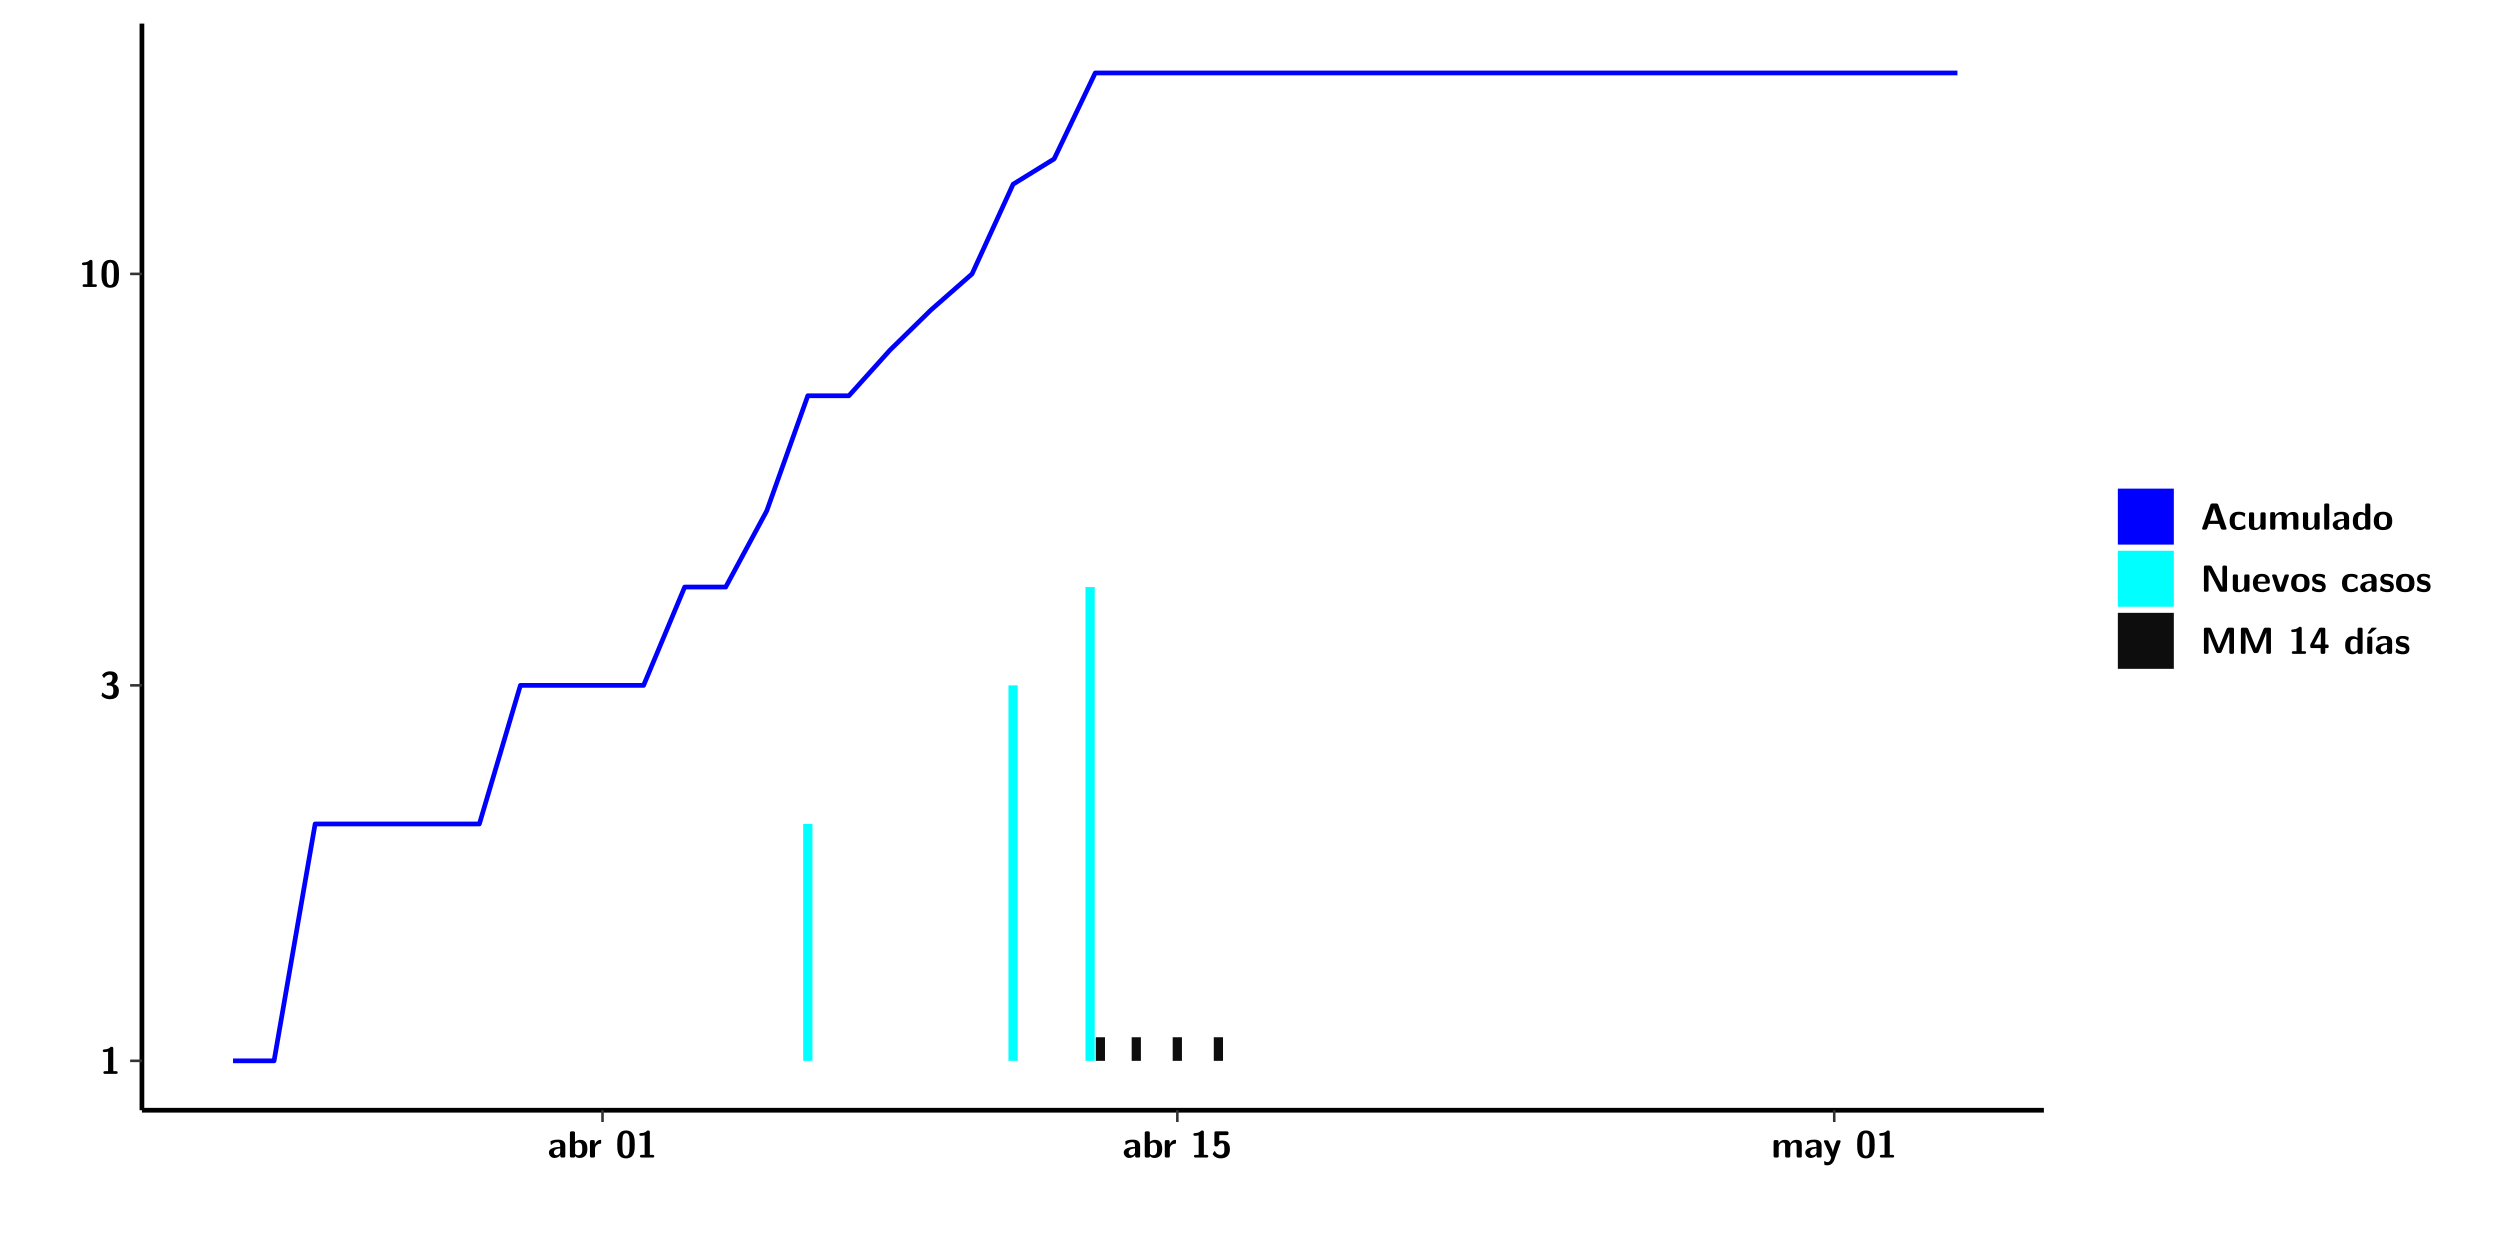
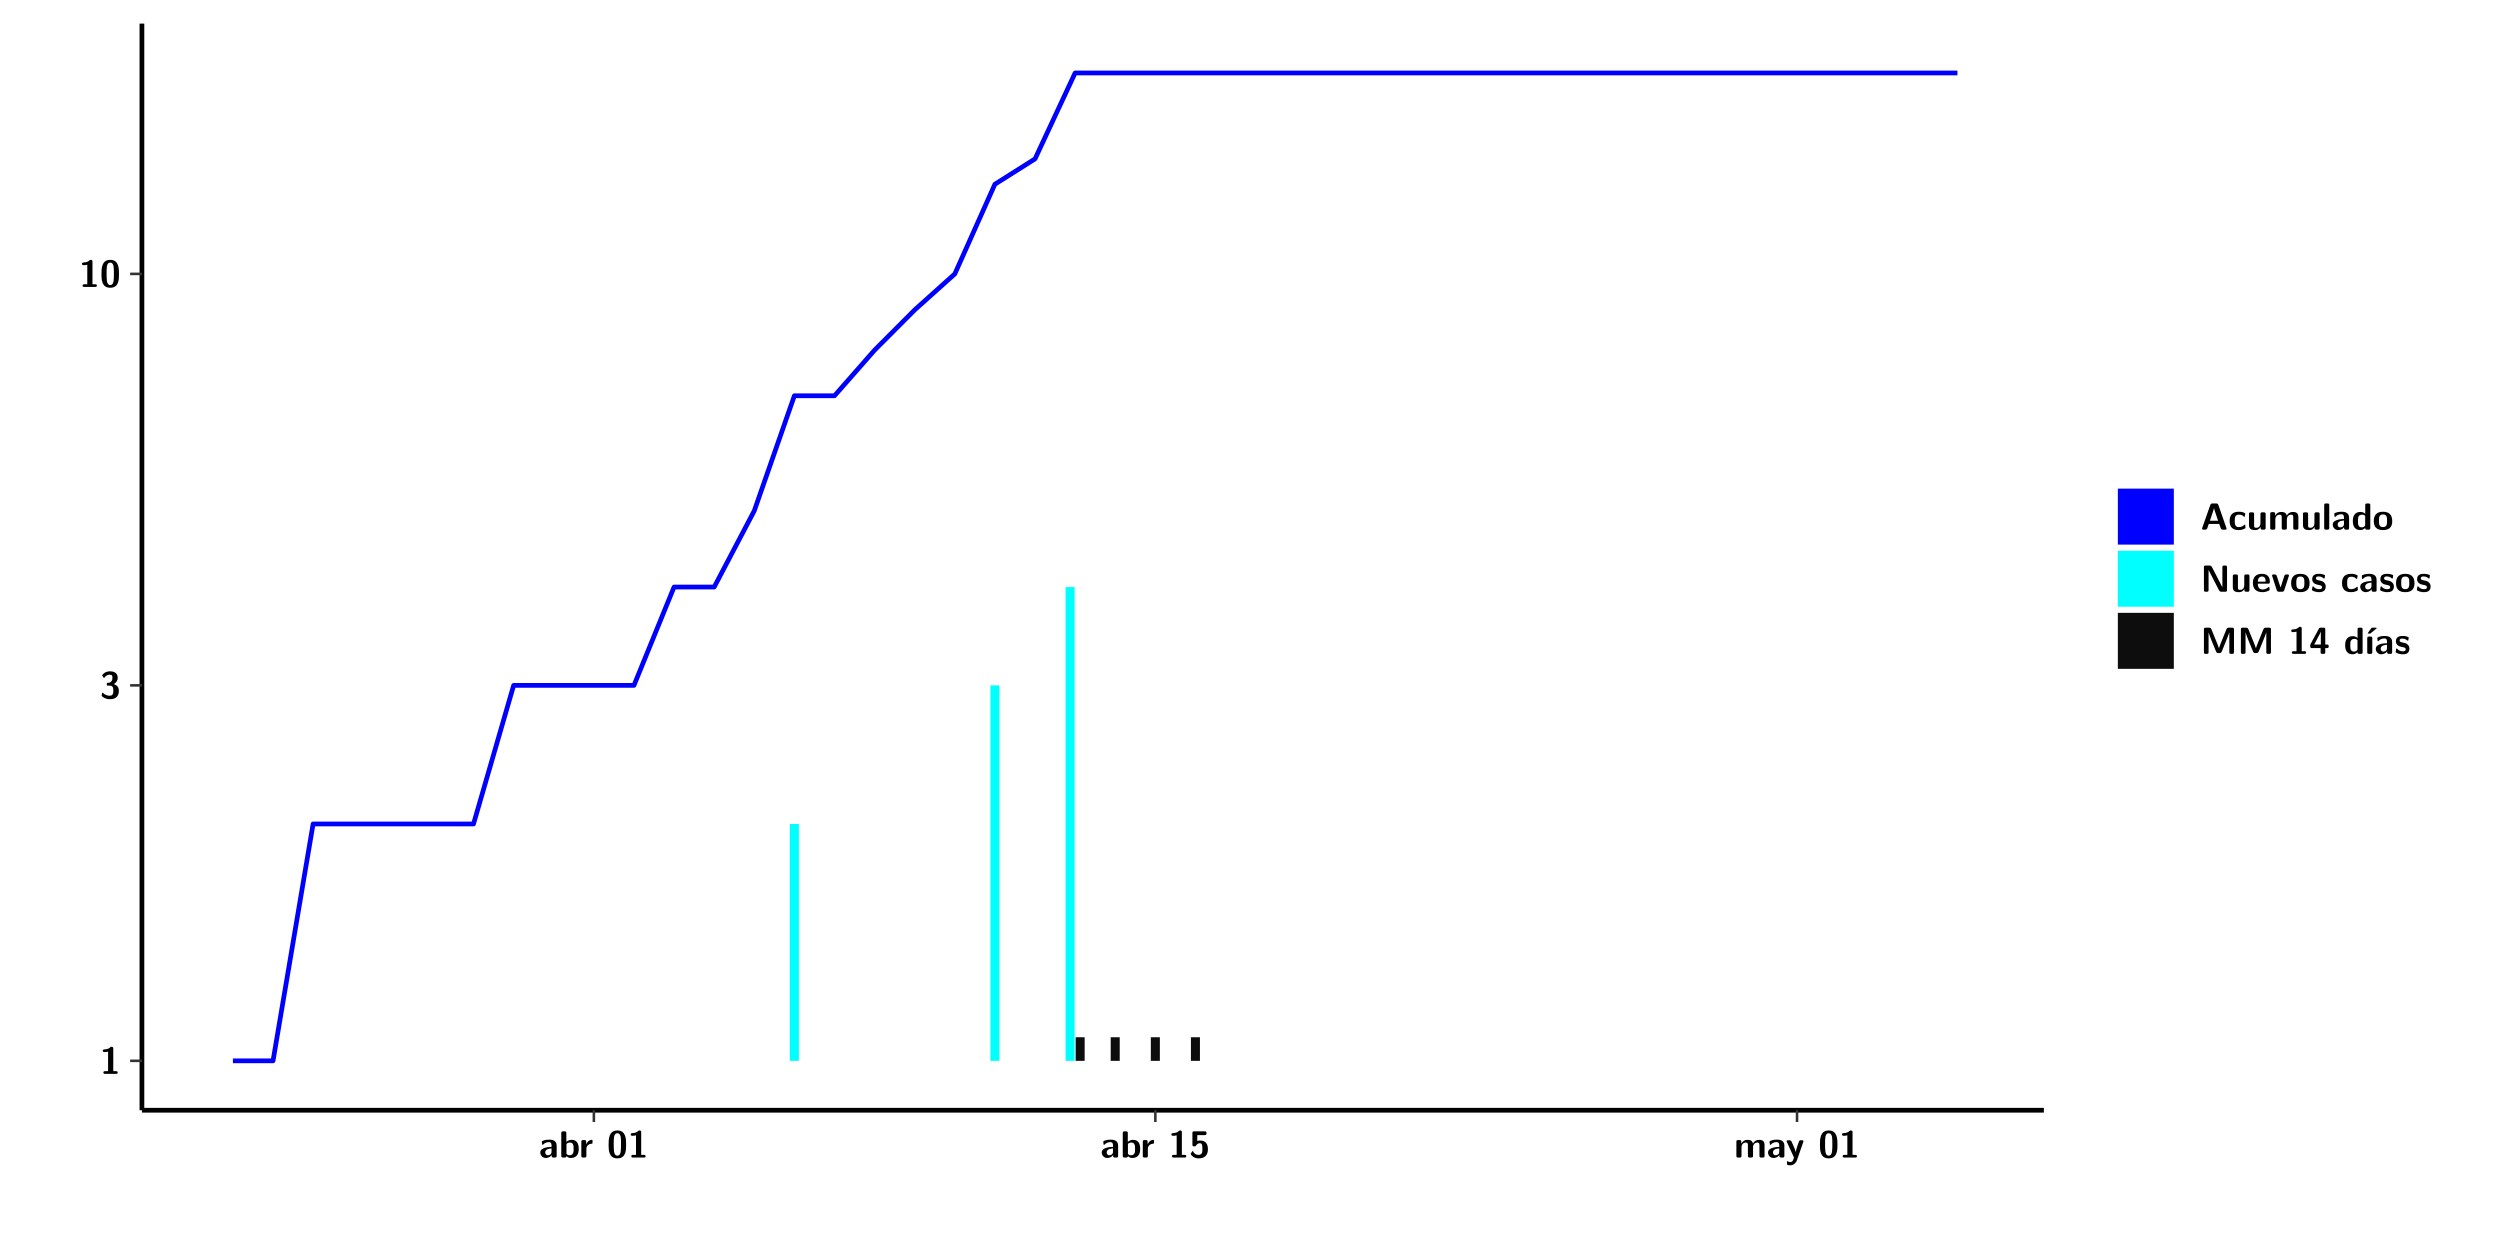
<svg xmlns="http://www.w3.org/2000/svg" xmlns:xlink="http://www.w3.org/1999/xlink" width="579.653pt" height="288pt" viewBox="0 0 579.653 288" version="1.1">
  <defs>
    <g>
      <symbol overflow="visible" id="glyph0-0">
        <path style="stroke:none;" d="" />
      </symbol>
      <symbol overflow="visible" id="glyph0-1">
        <path style="stroke:none;" d="M 3.109 -5.859 C 3.109 -6.016 3.109 -6.281 2.719 -6.281 C 2.547 -6.281 2.516 -6.266 2.406 -6.156 C 2.25 -6.016 1.922 -5.688 1.047 -5.672 C 0.891 -5.672 0.672 -5.609 0.672 -5.359 C 0.672 -5.047 0.969 -5.047 1.094 -5.047 C 1.344 -5.047 1.656 -5.078 1.906 -5.156 L 1.906 -0.625 L 1.234 -0.625 C 1.109 -0.625 0.812 -0.625 0.812 -0.312 C 0.812 0 1.109 0 1.234 0 L 3.719 0 C 3.828 0 4.141 0 4.141 -0.312 C 4.141 -0.625 3.828 -0.625 3.719 -0.625 L 3.109 -0.625 Z M 3.109 -5.859 " />
      </symbol>
      <symbol overflow="visible" id="glyph0-2">
        <path style="stroke:none;" d="M 0.844 -4.859 C 0.906 -4.766 0.953 -4.766 0.969 -4.766 C 1.031 -4.766 1.047 -4.797 1.094 -4.859 C 1.547 -5.5 2.172 -5.5 2.281 -5.5 C 2.844 -5.5 2.922 -5.203 2.922 -4.781 C 2.922 -4.656 2.922 -4.234 2.641 -3.906 C 2.438 -3.656 2.219 -3.641 1.953 -3.625 C 1.859 -3.609 1.688 -3.609 1.672 -3.578 C 1.609 -3.562 1.609 -3.5 1.609 -3.359 L 1.609 -3.203 C 1.609 -2.984 1.609 -2.969 1.844 -2.969 L 2.219 -2.969 C 3.031 -2.969 3.125 -2.469 3.125 -1.797 C 3.125 -1.203 3.062 -0.625 2.266 -0.625 C 1.984 -0.625 1.328 -0.688 0.75 -1.25 C 0.672 -1.328 0.656 -1.328 0.625 -1.328 C 0.531 -1.328 0.516 -1.25 0.516 -1.234 C 0.516 -1.234 0.406 -0.672 0.406 -0.625 C 0.406 -0.516 1.156 0.188 2.312 0.188 C 3.812 0.188 4.406 -0.609 4.406 -1.781 C 4.406 -2.562 3.984 -3.109 3.203 -3.297 C 3.906 -3.688 4.141 -4.266 4.141 -4.766 C 4.141 -6.156 2.891 -6.281 2.328 -6.281 C 1.125 -6.281 0.531 -5.422 0.531 -5.344 C 0.531 -5.297 0.594 -5.219 0.594 -5.219 Z M 0.844 -4.859 " />
      </symbol>
      <symbol overflow="visible" id="glyph0-3">
        <path style="stroke:none;" d="M 4.438 -3 C 4.438 -4.203 4.438 -6.281 2.406 -6.281 C 0.375 -6.281 0.375 -4.219 0.375 -3 C 0.375 -1.812 0.375 0.188 2.406 0.188 C 4.438 0.188 4.438 -1.781 4.438 -3 Z M 2.406 -0.438 C 1.75 -0.438 1.656 -1.25 1.625 -1.484 C 1.562 -1.953 1.562 -2.766 1.562 -3.125 C 1.562 -3.641 1.562 -4.203 1.625 -4.641 C 1.641 -4.875 1.734 -5.641 2.406 -5.641 C 3.047 -5.641 3.156 -4.906 3.188 -4.734 C 3.25 -4.281 3.25 -3.594 3.25 -3.125 C 3.25 -2.625 3.25 -1.953 3.188 -1.469 C 3.156 -1.234 3.062 -0.438 2.406 -0.438 Z M 2.406 -0.438 " />
      </symbol>
      <symbol overflow="visible" id="glyph0-4">
        <path style="stroke:none;" d="M 4.062 -2.766 C 4.062 -4.156 2.734 -4.156 2.297 -4.156 C 1.891 -4.156 1.453 -4.125 0.859 -3.891 C 0.672 -3.797 0.625 -3.781 0.625 -3.688 C 0.625 -3.625 0.688 -3.109 0.688 -3.047 C 0.703 -2.984 0.75 -2.938 0.812 -2.938 C 0.844 -2.938 0.875 -2.969 0.906 -3 C 1.281 -3.391 1.719 -3.578 2.266 -3.578 C 2.734 -3.578 2.875 -3.297 2.875 -2.781 L 2.875 -2.469 C 2.562 -2.469 0.266 -2.453 0.266 -1.172 C 0.266 -0.547 0.766 0.094 1.531 0.094 C 1.828 0.094 2.484 0.016 2.906 -0.594 L 2.906 -0.422 C 2.906 -0.141 2.969 0 3.328 0 L 3.641 0 C 3.984 0 4.062 -0.109 4.062 -0.422 Z M 2.875 -1.344 C 2.875 -0.531 2.047 -0.531 2.016 -0.531 C 1.641 -0.531 1.406 -0.844 1.406 -1.188 C 1.406 -2.047 2.625 -2.109 2.875 -2.109 Z M 2.875 -1.344 " />
      </symbol>
      <symbol overflow="visible" id="glyph0-5">
        <path style="stroke:none;" d="M 1.703 -5.656 C 1.703 -5.938 1.641 -6.078 1.281 -6.078 L 0.953 -6.078 C 0.641 -6.078 0.531 -5.984 0.531 -5.656 L 0.531 -0.422 C 0.531 -0.109 0.625 0 0.953 0 L 1.312 0 C 1.453 0 1.719 0 1.734 -0.344 C 2.125 0.094 2.578 0.094 2.719 0.094 C 4.578 0.094 4.578 -1.594 4.578 -2.031 C 4.578 -2.453 4.578 -4.109 2.938 -4.109 C 2.219 -4.109 1.781 -3.703 1.703 -3.625 Z M 1.734 -3.172 C 1.844 -3.281 2.109 -3.484 2.5 -3.484 C 3.391 -3.484 3.391 -2.672 3.391 -2.016 C 3.391 -1.375 3.391 -0.531 2.406 -0.531 C 2.047 -0.531 1.828 -0.75 1.734 -0.875 Z M 1.734 -3.172 " />
      </symbol>
      <symbol overflow="visible" id="glyph0-6">
        <path style="stroke:none;" d="M 1.703 -2.016 C 1.703 -2.844 2.391 -3.188 2.938 -3.219 C 3.109 -3.234 3.125 -3.234 3.125 -3.469 L 3.125 -3.875 C 3.125 -4.047 3.125 -4.109 2.969 -4.109 C 2.719 -4.109 2.078 -4.031 1.672 -3.078 L 1.656 -3.078 L 1.656 -3.641 C 1.656 -3.922 1.594 -4.062 1.234 -4.062 L 0.953 -4.062 C 0.641 -4.062 0.531 -3.969 0.531 -3.641 L 0.531 -0.422 C 0.531 -0.109 0.625 0 0.953 0 L 1.281 0 C 1.609 0 1.703 -0.109 1.703 -0.422 Z M 1.703 -2.016 " />
      </symbol>
      <symbol overflow="visible" id="glyph0-7">
        <path style="stroke:none;" d="M 1.859 -5.203 L 3.578 -5.203 C 4 -5.203 4 -5.406 4 -5.641 C 4 -5.875 4 -6.078 3.578 -6.078 L 1.141 -6.078 C 0.875 -6.078 0.734 -6.031 0.734 -5.688 L 0.734 -3 C 0.734 -2.609 0.922 -2.594 1.172 -2.594 C 1.391 -2.594 1.469 -2.594 1.594 -2.812 C 1.812 -3.141 2.109 -3.328 2.469 -3.328 C 3.047 -3.328 3.047 -2.656 3.047 -1.969 C 3.047 -1.297 3.047 -0.625 2.125 -0.625 C 1.844 -0.625 1.25 -0.703 0.906 -1.406 C 0.875 -1.453 0.844 -1.5 0.781 -1.5 C 0.719 -1.5 0.703 -1.469 0.656 -1.391 C 0.531 -1.188 0.328 -0.891 0.328 -0.828 C 0.328 -0.75 0.891 0.188 2.141 0.188 C 3.562 0.188 4.328 -0.516 4.328 -1.938 C 4.328 -3.094 3.844 -3.953 2.5 -3.953 C 2.281 -3.953 2.078 -3.922 1.859 -3.844 Z M 1.859 -5.203 " />
      </symbol>
      <symbol overflow="visible" id="glyph0-8">
        <path style="stroke:none;" d="M 7.062 -2.844 C 7.062 -3.75 6.672 -4.109 5.781 -4.109 C 5.156 -4.109 4.688 -3.828 4.359 -3.25 C 4.219 -4.078 3.484 -4.109 3.109 -4.109 C 2.938 -4.109 2.578 -4.109 2.188 -3.828 C 1.906 -3.625 1.734 -3.344 1.672 -3.203 L 1.672 -3.641 C 1.672 -3.922 1.609 -4.062 1.25 -4.062 L 0.953 -4.062 C 0.625 -4.062 0.531 -3.969 0.531 -3.641 L 0.531 -0.422 C 0.531 -0.109 0.625 0 0.953 0 L 1.297 0 C 1.625 0 1.719 -0.109 1.719 -0.422 L 1.719 -2.359 C 1.719 -3.141 2.25 -3.484 2.688 -3.484 C 3.109 -3.484 3.203 -3.297 3.203 -2.828 L 3.203 -0.422 C 3.203 -0.109 3.297 0 3.625 0 L 3.969 0 C 4.297 0 4.391 -0.109 4.391 -0.422 L 4.391 -2.359 C 4.391 -3.141 4.922 -3.484 5.359 -3.484 C 5.781 -3.484 5.875 -3.297 5.875 -2.828 L 5.875 -0.422 C 5.875 -0.109 5.969 0 6.297 0 L 6.641 0 C 6.984 0 7.062 -0.109 7.062 -0.422 Z M 7.062 -2.844 " />
      </symbol>
      <symbol overflow="visible" id="glyph0-9">
        <path style="stroke:none;" d="M 4.109 -3.609 C 4.141 -3.719 4.141 -3.734 4.141 -3.781 C 4.141 -4.016 3.906 -4.016 3.797 -4.016 L 3.609 -4.016 C 3.469 -4.016 3.266 -4.016 3.141 -3.812 C 3.109 -3.766 2.406 -1.828 2.359 -1.25 L 2.344 -1.25 C 2.312 -1.672 1.953 -2.484 1.562 -3.328 C 1.328 -3.891 1.266 -4.016 0.828 -4.016 L 0.594 -4.016 C 0.469 -4.016 0.25 -4.016 0.25 -3.781 C 0.25 -3.75 0.281 -3.688 0.297 -3.641 L 1.953 0 C 1.891 0.188 1.859 0.281 1.828 0.375 C 1.734 0.656 1.578 1.047 1.109 1.047 C 0.812 1.047 0.609 0.922 0.516 0.875 C 0.469 0.844 0.453 0.828 0.422 0.828 C 0.391 0.828 0.312 0.859 0.312 0.969 C 0.312 1.031 0.375 1.641 0.391 1.672 C 0.469 1.781 0.953 1.797 1.094 1.797 C 2.172 1.797 2.609 0.766 2.672 0.547 Z M 4.109 -3.609 " />
      </symbol>
      <symbol overflow="visible" id="glyph0-10">
        <path style="stroke:none;" d="M 4.156 -5.703 C 4.031 -6.078 3.766 -6.078 3.594 -6.078 L 2.828 -6.078 C 2.641 -6.078 2.391 -6.078 2.266 -5.703 L 0.406 -0.406 C 0.375 -0.297 0.375 -0.281 0.375 -0.234 C 0.375 0 0.594 0 0.703 0 L 1.031 0 C 1.188 0 1.453 0 1.578 -0.344 L 1.922 -1.328 L 4.344 -1.328 L 4.641 -0.484 C 4.75 -0.172 4.812 0 5.234 0 L 5.703 0 C 5.828 0 6.047 0 6.047 -0.234 C 6.047 -0.281 6.047 -0.297 6 -0.406 Z M 2.812 -3.938 C 2.938 -4.328 3.062 -4.656 3.125 -4.969 L 3.141 -4.969 C 3.188 -4.766 3.188 -4.75 3.25 -4.547 L 4.078 -2.078 L 2.188 -2.078 Z M 2.812 -3.938 " />
      </symbol>
      <symbol overflow="visible" id="glyph0-11">
        <path style="stroke:none;" d="M 4 -0.438 C 4 -0.531 3.969 -0.938 3.953 -1.047 C 3.953 -1.078 3.938 -1.172 3.844 -1.172 C 3.812 -1.172 3.797 -1.172 3.703 -1.078 C 3.562 -0.953 3.141 -0.594 2.422 -0.594 C 1.516 -0.594 1.516 -1.469 1.516 -2.031 C 1.516 -2.75 1.562 -3.484 2.453 -3.484 C 3.031 -3.484 3.266 -3.344 3.578 -3.078 C 3.688 -2.984 3.703 -2.984 3.734 -2.984 C 3.828 -2.984 3.844 -3.062 3.844 -3.094 C 3.859 -3.172 3.953 -3.656 3.953 -3.703 C 3.953 -3.781 3.891 -3.812 3.75 -3.891 C 3.328 -4.078 3.062 -4.156 2.453 -4.156 C 1.141 -4.156 0.328 -3.547 0.328 -2.016 C 0.328 -0.562 1.078 0.094 2.406 0.094 C 2.641 0.094 3.172 0.094 3.75 -0.203 C 4 -0.344 4 -0.344 4 -0.438 Z M 4 -0.438 " />
      </symbol>
      <symbol overflow="visible" id="glyph0-12">
        <path style="stroke:none;" d="M 4.391 -3.594 C 4.391 -3.875 4.328 -4.016 3.969 -4.016 L 3.609 -4.016 C 3.281 -4.016 3.188 -3.906 3.188 -3.594 L 3.188 -1.516 C 3.188 -0.938 2.891 -0.438 2.266 -0.438 C 1.766 -0.438 1.719 -0.562 1.719 -1.031 L 1.719 -3.594 C 1.719 -3.875 1.656 -4.016 1.297 -4.016 L 0.953 -4.016 C 0.625 -4.016 0.531 -3.922 0.531 -3.594 L 0.531 -1.109 C 0.531 -0.172 1.031 0.094 1.953 0.094 C 2.188 0.094 2.812 0.094 3.219 -0.656 L 3.219 -0.422 C 3.219 -0.141 3.281 0 3.641 0 L 3.969 0 C 4.297 0 4.391 -0.109 4.391 -0.422 Z M 4.391 -3.594 " />
      </symbol>
      <symbol overflow="visible" id="glyph0-13">
        <path style="stroke:none;" d="M 1.703 -5.656 C 1.703 -5.938 1.641 -6.078 1.281 -6.078 L 0.953 -6.078 C 0.641 -6.078 0.531 -5.984 0.531 -5.656 L 0.531 -0.422 C 0.531 -0.109 0.625 0 0.953 0 L 1.281 0 C 1.609 0 1.703 -0.109 1.703 -0.422 Z M 1.703 -5.656 " />
      </symbol>
      <symbol overflow="visible" id="glyph0-14">
        <path style="stroke:none;" d="M 4.375 -5.656 C 4.375 -5.938 4.312 -6.078 3.953 -6.078 L 3.625 -6.078 C 3.297 -6.078 3.203 -5.969 3.203 -5.656 L 3.203 -3.672 C 2.812 -4.047 2.375 -4.109 2.109 -4.109 C 0.328 -4.109 0.328 -2.422 0.328 -2 C 0.328 -1.594 0.328 0.094 2.062 0.094 C 2.422 0.094 2.812 -0.016 3.188 -0.406 C 3.188 -0.094 3.297 0 3.609 0 L 3.953 0 C 4.281 0 4.375 -0.109 4.375 -0.422 Z M 3.188 -1.094 C 3.188 -0.953 3.188 -0.875 2.922 -0.688 C 2.703 -0.547 2.5 -0.531 2.406 -0.531 C 1.516 -0.531 1.516 -1.344 1.516 -2 C 1.516 -2.656 1.516 -3.484 2.5 -3.484 C 2.75 -3.484 2.984 -3.391 3.188 -3.203 Z M 3.188 -1.094 " />
      </symbol>
      <symbol overflow="visible" id="glyph0-15">
        <path style="stroke:none;" d="M 4.547 -1.969 C 4.547 -3.406 3.844 -4.156 2.406 -4.156 C 0.953 -4.156 0.266 -3.391 0.266 -1.969 C 0.266 -0.547 1.031 0.094 2.406 0.094 C 3.781 0.094 4.547 -0.531 4.547 -1.969 Z M 2.406 -0.594 C 1.469 -0.594 1.469 -1.375 1.469 -2.078 C 1.469 -2.75 1.469 -3.531 2.406 -3.531 C 3.344 -3.531 3.344 -2.766 3.344 -2.078 C 3.344 -1.391 3.344 -0.594 2.406 -0.594 Z M 2.406 -0.594 " />
      </symbol>
      <symbol overflow="visible" id="glyph0-16">
        <path style="stroke:none;" d="M 2.656 -5.734 C 2.469 -6.078 2.203 -6.078 2.031 -6.078 L 1.219 -6.078 C 0.906 -6.078 0.797 -5.984 0.797 -5.656 L 0.797 -0.422 C 0.797 -0.109 0.891 0 1.219 0 L 1.453 0 C 1.781 0 1.875 -0.109 1.875 -0.422 L 1.875 -5.016 L 1.891 -5.016 L 4.297 -0.344 C 4.484 0 4.75 0 4.922 0 L 5.734 0 C 6.062 0 6.156 -0.109 6.156 -0.422 L 6.156 -5.656 C 6.156 -5.938 6.094 -6.078 5.734 -6.078 L 5.5 -6.078 C 5.156 -6.078 5.078 -5.969 5.078 -5.656 L 5.078 -1.062 L 5.062 -1.062 Z M 2.656 -5.734 " />
      </symbol>
      <symbol overflow="visible" id="glyph0-17">
        <path style="stroke:none;" d="M 3.781 -1.875 C 3.984 -1.875 4.203 -1.891 4.203 -2.281 C 4.203 -3.406 3.672 -4.156 2.359 -4.156 C 0.969 -4.156 0.266 -3.375 0.266 -2.047 C 0.266 -0.609 1.109 0.094 2.484 0.094 C 2.812 0.094 3.312 0.047 3.891 -0.234 C 4.078 -0.328 4.141 -0.359 4.141 -0.469 C 4.141 -0.531 4.125 -0.781 4.109 -0.844 C 4.078 -1.125 4.062 -1.125 3.984 -1.125 C 3.953 -1.125 3.938 -1.125 3.844 -1.047 C 3.328 -0.594 2.797 -0.531 2.516 -0.531 C 1.531 -0.531 1.422 -1.312 1.391 -1.875 Z M 1.406 -2.344 C 1.422 -2.875 1.609 -3.531 2.359 -3.531 C 3.062 -3.531 3.203 -3.031 3.219 -2.344 Z M 1.406 -2.344 " />
      </symbol>
      <symbol overflow="visible" id="glyph0-18">
        <path style="stroke:none;" d="M 4.109 -3.609 C 4.141 -3.719 4.141 -3.75 4.141 -3.766 C 4.141 -4.016 3.922 -4.016 3.797 -4.016 L 3.609 -4.016 C 3.25 -4.016 3.141 -3.891 3.062 -3.641 L 2.203 -0.984 L 1.328 -3.641 C 1.266 -3.828 1.203 -4.016 0.781 -4.016 L 0.578 -4.016 C 0.453 -4.016 0.234 -4.016 0.234 -3.766 C 0.234 -3.75 0.234 -3.719 0.266 -3.609 L 1.312 -0.375 C 1.438 0 1.703 0 1.859 0 L 2.5 0 C 2.672 0 2.938 0 3.062 -0.375 Z M 4.109 -3.609 " />
      </symbol>
      <symbol overflow="visible" id="glyph0-19">
        <path style="stroke:none;" d="M 3.469 -1.234 C 3.469 -1.734 3.203 -2.031 3.047 -2.172 C 2.703 -2.484 2.391 -2.547 2.031 -2.609 C 1.547 -2.703 1.188 -2.766 1.188 -3.109 C 1.188 -3.469 1.484 -3.547 1.828 -3.547 C 2.406 -3.547 2.719 -3.328 2.953 -3.125 C 3.047 -3.047 3.062 -3.047 3.094 -3.047 C 3.188 -3.047 3.203 -3.125 3.203 -3.156 C 3.219 -3.219 3.312 -3.719 3.312 -3.766 C 3.312 -3.906 2.844 -4.031 2.75 -4.062 C 2.406 -4.156 2.125 -4.156 1.891 -4.156 C 1.5 -4.156 0.328 -4.156 0.328 -2.906 C 0.328 -2.484 0.516 -2.219 0.75 -2 C 1.062 -1.734 1.406 -1.672 1.906 -1.562 C 2.156 -1.531 2.609 -1.453 2.609 -1.062 C 2.609 -0.656 2.266 -0.594 1.922 -0.594 C 1.531 -0.594 1.047 -0.703 0.625 -1.188 C 0.594 -1.234 0.562 -1.266 0.516 -1.266 C 0.422 -1.266 0.406 -1.188 0.391 -1.125 C 0.375 -1.016 0.266 -0.516 0.266 -0.422 C 0.266 -0.266 0.922 -0.062 0.922 -0.047 C 1.406 0.094 1.766 0.094 1.922 0.094 C 2.359 0.094 3.469 0.062 3.469 -1.234 Z M 3.469 -1.234 " />
      </symbol>
      <symbol overflow="visible" id="glyph0-20">
        <path style="stroke:none;" d="M 4.859 -2.859 C 4.688 -2.422 4.359 -1.609 4.281 -1.312 C 4.203 -1.625 3.844 -2.484 3.656 -2.953 L 2.531 -5.719 C 2.391 -6.078 2.109 -6.078 1.953 -6.078 L 1.219 -6.078 C 0.906 -6.078 0.797 -5.984 0.797 -5.656 L 0.797 -0.422 C 0.797 -0.109 0.891 0 1.219 0 L 1.453 0 C 1.781 0 1.875 -0.109 1.875 -0.422 L 1.875 -4.953 L 1.891 -4.953 C 1.984 -4.562 2.375 -3.578 2.578 -3.062 L 3.609 -0.562 C 3.766 -0.188 3.969 -0.188 4.266 -0.188 C 4.562 -0.188 4.781 -0.188 4.938 -0.562 L 6.062 -3.328 C 6.141 -3.531 6.625 -4.719 6.672 -4.953 L 6.688 -4.953 L 6.688 -0.422 C 6.688 -0.141 6.75 0 7.109 0 L 7.344 0 C 7.672 0 7.766 -0.109 7.766 -0.422 L 7.766 -5.656 C 7.766 -5.938 7.703 -6.078 7.344 -6.078 L 6.609 -6.078 C 6.391 -6.078 6.172 -6.062 6.016 -5.703 Z M 4.859 -2.859 " />
      </symbol>
      <symbol overflow="visible" id="glyph0-21">
        <path style="stroke:none;" d="M 0.344 -2.297 C 0.266 -2.172 0.266 -2.141 0.266 -1.984 L 0.266 -1.766 C 0.266 -1.484 0.328 -1.344 0.688 -1.344 L 2.672 -1.344 L 2.672 -0.422 C 2.672 -0.141 2.719 0 3.078 0 L 3.328 0 C 3.656 0 3.75 -0.109 3.75 -0.422 L 3.75 -1.344 L 4.125 -1.344 C 4.391 -1.344 4.547 -1.406 4.547 -1.75 C 4.547 -2.078 4.422 -2.172 4.125 -2.172 L 3.75 -2.172 L 3.75 -5.656 C 3.75 -5.984 3.656 -6.078 3.328 -6.078 L 2.688 -6.078 C 2.531 -6.078 2.391 -6.078 2.281 -5.875 Z M 1.188 -2.172 C 2.578 -4.75 2.672 -5.016 2.703 -5.156 L 2.719 -5.156 L 2.719 -2.172 Z M 1.188 -2.172 " />
      </symbol>
      <symbol overflow="visible" id="glyph0-22">
        <path style="stroke:none;" d="M 3.906 -5.844 C 3.953 -5.875 4 -5.922 4 -5.969 C 4 -6.078 3.906 -6.078 3.766 -6.078 L 3.047 -6.078 C 2.875 -6.078 2.859 -6.078 2.781 -5.984 L 2.031 -4.953 C 1.953 -4.859 1.953 -4.844 1.953 -4.828 C 1.953 -4.703 2.047 -4.703 2.188 -4.703 L 2.516 -4.703 Z M 3.906 -5.844 " />
      </symbol>
      <symbol overflow="visible" id="glyph0-23">
        <path style="stroke:none;" d="M 1.703 -3.594 C 1.703 -3.875 1.641 -4.016 1.281 -4.016 L 0.953 -4.016 C 0.641 -4.016 0.531 -3.922 0.531 -3.594 L 0.531 -0.422 C 0.531 -0.109 0.625 0 0.953 0 L 1.281 0 C 1.609 0 1.703 -0.109 1.703 -0.422 Z M 1.703 -3.594 " />
      </symbol>
    </g>
    <clipPath id="clip1">
      <path d="M 0 0 L 576.008 0 L 576.008 288 L 0 288 Z M 0 0 " />
    </clipPath>
    <clipPath id="clip2">
      <path d="M 32.906 5.477 L 473.898 5.477 L 473.898 257.414 L 32.906 257.414 Z M 32.906 5.477 " />
    </clipPath>
  </defs>
  <g id="surface1">
    <g clip-path="url(#clip1)" clip-rule="nonzero">
      <path style="fill-rule:nonzero;fill:rgb(100%,100%,100%);fill-opacity:1;stroke-width:0.598;stroke-linecap:round;stroke-linejoin:round;stroke:rgb(100%,100%,100%);stroke-opacity:1;stroke-miterlimit:10;" d="M 0 0 L 0 288.004 L 576.008 288.004 L 576.008 0 Z M 0 0 " transform="matrix(1,0,0,-1,0,288)" />
    </g>
    <g clip-path="url(#clip2)" clip-rule="nonzero">
      <path style=" stroke:none;fill-rule:nonzero;fill:rgb(100%,100%,100%);fill-opacity:1;" d="M 32.906 257.414 L 32.906 5.477 L 473.898 5.477 L 473.898 257.414 Z M 32.906 257.414 " />
    </g>
-     <path style=" stroke:none;fill-rule:nonzero;fill:rgb(0%,100%,100%);fill-opacity:1;" d="M 186.234 245.969 L 186.234 191.043 L 188.375 191.043 L 188.375 245.969 Z M 186.234 245.969 " />
-     <path style=" stroke:none;fill-rule:nonzero;fill:rgb(0%,100%,100%);fill-opacity:1;" d="M 233.824 245.969 L 233.824 158.914 L 235.969 158.914 L 235.969 245.969 Z M 233.824 245.969 " />
-     <path style=" stroke:none;fill-rule:nonzero;fill:rgb(0%,100%,100%);fill-opacity:1;" d="M 251.68 245.969 L 251.68 136.117 L 253.82 136.117 L 253.82 245.969 Z M 251.68 245.969 " />
-     <path style=" stroke:none;fill-rule:nonzero;fill:rgb(4.999%,4.999%,4.999%);fill-opacity:1;" d="M 254.062 245.969 L 254.062 240.496 L 256.203 240.496 L 256.203 245.969 Z M 254.062 245.969 " />
-     <path style=" stroke:none;fill-rule:nonzero;fill:rgb(4.999%,4.999%,4.999%);fill-opacity:1;" d="M 262.391 245.969 L 262.391 240.496 L 264.531 240.496 L 264.531 245.969 Z M 262.391 245.969 " />
-     <path style=" stroke:none;fill-rule:nonzero;fill:rgb(4.999%,4.999%,4.999%);fill-opacity:1;" d="M 271.902 245.969 L 271.902 240.496 L 274.047 240.496 L 274.047 245.969 Z M 271.902 245.969 " />
-     <path style=" stroke:none;fill-rule:nonzero;fill:rgb(4.999%,4.999%,4.999%);fill-opacity:1;" d="M 281.43 245.969 L 281.43 240.496 L 283.57 240.496 L 283.57 245.969 Z M 281.43 245.969 " />
-     <path style="fill:none;stroke-width:1.096;stroke-linecap:butt;stroke-linejoin:round;stroke:rgb(0%,0%,100%);stroke-opacity:1;stroke-miterlimit:10;" d="M 54.027 42.031 L 63.543 42.031 L 73.066 96.957 L 111.145 96.957 L 120.66 129.086 L 149.223 129.086 L 158.746 151.883 L 168.262 151.883 L 177.785 169.566 L 187.301 196.238 L 196.824 196.238 L 206.34 206.816 L 215.863 216.141 L 225.379 224.492 L 234.902 245.285 L 244.418 251.16 L 253.941 271.078 L 453.855 271.078 " transform="matrix(1,0,0,-1,0,288)" />
+     <path style=" stroke:none;fill-rule:nonzero;fill:rgb(0%,100%,100%);fill-opacity:1;" d="M 183.137 245.969 L 183.137 191.043 L 185.227 191.043 L 185.227 245.969 Z M 183.137 245.969 " />
+     <path style=" stroke:none;fill-rule:nonzero;fill:rgb(0%,100%,100%);fill-opacity:1;" d="M 229.633 245.969 L 229.633 158.914 L 231.723 158.914 L 231.723 245.969 Z M 229.633 245.969 " />
+     <path style=" stroke:none;fill-rule:nonzero;fill:rgb(0%,100%,100%);fill-opacity:1;" d="M 247.066 245.969 L 247.066 136.117 L 249.16 136.117 L 249.16 245.969 Z M 247.066 245.969 " />
+     <path style=" stroke:none;fill-rule:nonzero;fill:rgb(4.999%,4.999%,4.999%);fill-opacity:1;" d="M 249.398 245.969 L 249.398 240.496 L 251.488 240.496 L 251.488 245.969 Z M 249.398 245.969 " />
+     <path style=" stroke:none;fill-rule:nonzero;fill:rgb(4.999%,4.999%,4.999%);fill-opacity:1;" d="M 257.527 245.969 L 257.527 240.496 L 259.621 240.496 L 259.621 245.969 Z M 257.527 245.969 " />
+     <path style=" stroke:none;fill-rule:nonzero;fill:rgb(4.999%,4.999%,4.999%);fill-opacity:1;" d="M 266.832 245.969 L 266.832 240.496 L 268.926 240.496 L 268.926 245.969 Z M 266.832 245.969 " />
+     <path style=" stroke:none;fill-rule:nonzero;fill:rgb(4.999%,4.999%,4.999%);fill-opacity:1;" d="M 276.129 245.969 L 276.129 240.496 L 278.219 240.496 L 278.219 245.969 Z M 276.129 245.969 " />
+     <path style="fill:none;stroke-width:1.096;stroke-linecap:butt;stroke-linejoin:round;stroke:rgb(0%,0%,100%);stroke-opacity:1;stroke-miterlimit:10;" d="M 54 42.031 L 63.305 42.031 L 72.598 96.957 L 109.789 96.957 L 119.094 129.086 L 146.992 129.086 L 156.285 151.883 L 165.59 151.883 L 174.887 169.566 L 184.184 196.238 L 193.488 196.238 L 202.781 206.816 L 212.078 216.141 L 221.383 224.492 L 230.68 245.285 L 239.984 251.16 L 249.277 271.078 L 453.855 271.078 " transform="matrix(1,0,0,-1,0,288)" />
    <path style="fill:none;stroke-width:1.096;stroke-linecap:butt;stroke-linejoin:round;stroke:rgb(0%,0%,0%);stroke-opacity:1;stroke-miterlimit:10;" d="M 32.906 30.586 L 32.906 282.523 " transform="matrix(1,0,0,-1,0,288)" />
    <g style="fill:rgb(0%,0%,0%);fill-opacity:1;">
      <use xlink:href="#glyph0-1" x="23.153" y="248.986" />
    </g>
    <g style="fill:rgb(0%,0%,0%);fill-opacity:1;">
      <use xlink:href="#glyph0-2" x="23.153" y="161.933" />
    </g>
    <g style="fill:rgb(0%,0%,0%);fill-opacity:1;">
      <use xlink:href="#glyph0-1" x="18.331" y="66.531" />
      <use xlink:href="#glyph0-3" x="23.153" y="66.531" />
    </g>
    <path style="fill:none;stroke-width:0.598;stroke-linecap:butt;stroke-linejoin:round;stroke:rgb(20%,20%,20%);stroke-opacity:1;stroke-miterlimit:10;" d="M 30.168 42.031 L 32.906 42.031 " transform="matrix(1,0,0,-1,0,288)" />
    <path style="fill:none;stroke-width:0.598;stroke-linecap:butt;stroke-linejoin:round;stroke:rgb(20%,20%,20%);stroke-opacity:1;stroke-miterlimit:10;" d="M 30.168 129.086 L 32.906 129.086 " transform="matrix(1,0,0,-1,0,288)" />
    <path style="fill:none;stroke-width:0.598;stroke-linecap:butt;stroke-linejoin:round;stroke:rgb(20%,20%,20%);stroke-opacity:1;stroke-miterlimit:10;" d="M 30.168 224.492 L 32.906 224.492 " transform="matrix(1,0,0,-1,0,288)" />
    <path style="fill:none;stroke-width:1.096;stroke-linecap:butt;stroke-linejoin:round;stroke:rgb(0%,0%,0%);stroke-opacity:1;stroke-miterlimit:10;" d="M 32.906 30.586 L 473.898 30.586 " transform="matrix(1,0,0,-1,0,288)" />
-     <path style="fill:none;stroke-width:0.598;stroke-linecap:butt;stroke-linejoin:round;stroke:rgb(20%,20%,20%);stroke-opacity:1;stroke-miterlimit:10;" d="M 139.699 27.848 L 139.699 30.586 " transform="matrix(1,0,0,-1,0,288)" />
-     <path style="fill:none;stroke-width:0.598;stroke-linecap:butt;stroke-linejoin:round;stroke:rgb(20%,20%,20%);stroke-opacity:1;stroke-miterlimit:10;" d="M 272.98 27.848 L 272.98 30.586 " transform="matrix(1,0,0,-1,0,288)" />
-     <path style="fill:none;stroke-width:0.598;stroke-linecap:butt;stroke-linejoin:round;stroke:rgb(20%,20%,20%);stroke-opacity:1;stroke-miterlimit:10;" d="M 425.289 27.848 L 425.289 30.586 " transform="matrix(1,0,0,-1,0,288)" />
-     <g style="fill:rgb(0%,0%,0%);fill-opacity:1;">
-       <use xlink:href="#glyph0-4" x="127.008" y="268.394" />
-       <use xlink:href="#glyph0-5" x="131.611" y="268.394" />
-     </g>
-     <g style="fill:rgb(0%,0%,0%);fill-opacity:1;">
-       <use xlink:href="#glyph0-6" x="136.258" y="268.394" />
-     </g>
-     <g style="fill:rgb(0%,0%,0%);fill-opacity:1;">
-       <use xlink:href="#glyph0-3" x="142.739" y="268.394" />
-       <use xlink:href="#glyph0-1" x="147.561" y="268.394" />
-     </g>
-     <g style="fill:rgb(0%,0%,0%);fill-opacity:1;">
-       <use xlink:href="#glyph0-4" x="260.288" y="268.394" />
-       <use xlink:href="#glyph0-5" x="264.891" y="268.394" />
-     </g>
-     <g style="fill:rgb(0%,0%,0%);fill-opacity:1;">
-       <use xlink:href="#glyph0-6" x="269.538" y="268.394" />
-     </g>
-     <g style="fill:rgb(0%,0%,0%);fill-opacity:1;">
-       <use xlink:href="#glyph0-1" x="276.019" y="268.394" />
-       <use xlink:href="#glyph0-7" x="280.841" y="268.394" />
-     </g>
-     <g style="fill:rgb(0%,0%,0%);fill-opacity:1;">
-       <use xlink:href="#glyph0-8" x="410.698" y="268.394" />
-       <use xlink:href="#glyph0-4" x="418.296" y="268.394" />
-     </g>
-     <g style="fill:rgb(0%,0%,0%);fill-opacity:1;">
-       <use xlink:href="#glyph0-9" x="422.627" y="268.394" />
-     </g>
-     <g style="fill:rgb(0%,0%,0%);fill-opacity:1;">
-       <use xlink:href="#glyph0-3" x="430.228" y="268.394" />
-       <use xlink:href="#glyph0-1" x="435.05" y="268.394" />
+     <path style="fill:none;stroke-width:0.598;stroke-linecap:butt;stroke-linejoin:round;stroke:rgb(20%,20%,20%);stroke-opacity:1;stroke-miterlimit:10;" d="M 137.695 27.848 L 137.695 30.586 " transform="matrix(1,0,0,-1,0,288)" />
+     <path style="fill:none;stroke-width:0.598;stroke-linecap:butt;stroke-linejoin:round;stroke:rgb(20%,20%,20%);stroke-opacity:1;stroke-miterlimit:10;" d="M 267.879 27.848 L 267.879 30.586 " transform="matrix(1,0,0,-1,0,288)" />
+     <path style="fill:none;stroke-width:0.598;stroke-linecap:butt;stroke-linejoin:round;stroke:rgb(20%,20%,20%);stroke-opacity:1;stroke-miterlimit:10;" d="M 416.664 27.848 L 416.664 30.586 " transform="matrix(1,0,0,-1,0,288)" />
+     <g style="fill:rgb(0%,0%,0%);fill-opacity:1;">
+       <use xlink:href="#glyph0-4" x="125.006" y="268.394" />
+       <use xlink:href="#glyph0-5" x="129.609" y="268.394" />
+     </g>
+     <g style="fill:rgb(0%,0%,0%);fill-opacity:1;">
+       <use xlink:href="#glyph0-6" x="134.256" y="268.394" />
+     </g>
+     <g style="fill:rgb(0%,0%,0%);fill-opacity:1;">
+       <use xlink:href="#glyph0-3" x="140.737" y="268.394" />
+       <use xlink:href="#glyph0-1" x="145.559" y="268.394" />
+     </g>
+     <g style="fill:rgb(0%,0%,0%);fill-opacity:1;">
+       <use xlink:href="#glyph0-4" x="255.187" y="268.394" />
+       <use xlink:href="#glyph0-5" x="259.79" y="268.394" />
+     </g>
+     <g style="fill:rgb(0%,0%,0%);fill-opacity:1;">
+       <use xlink:href="#glyph0-6" x="264.437" y="268.394" />
+     </g>
+     <g style="fill:rgb(0%,0%,0%);fill-opacity:1;">
+       <use xlink:href="#glyph0-1" x="270.918" y="268.394" />
+       <use xlink:href="#glyph0-7" x="275.74" y="268.394" />
+     </g>
+     <g style="fill:rgb(0%,0%,0%);fill-opacity:1;">
+       <use xlink:href="#glyph0-8" x="402.07" y="268.394" />
+       <use xlink:href="#glyph0-4" x="409.668" y="268.394" />
+     </g>
+     <g style="fill:rgb(0%,0%,0%);fill-opacity:1;">
+       <use xlink:href="#glyph0-9" x="413.999" y="268.394" />
+     </g>
+     <g style="fill:rgb(0%,0%,0%);fill-opacity:1;">
+       <use xlink:href="#glyph0-3" x="421.6" y="268.394" />
+       <use xlink:href="#glyph0-1" x="426.422" y="268.394" />
    </g>
    <path style=" stroke:none;fill-rule:nonzero;fill:rgb(100%,100%,100%);fill-opacity:1;" d="M 484.859 161.262 L 484.859 101.625 L 570.527 101.625 L 570.527 161.262 Z M 484.859 161.262 " />
    <path style=" stroke:none;fill-rule:nonzero;fill:rgb(0%,0%,100%);fill-opacity:1;" d="M 491.047 126.273 L 491.047 113.293 L 504.027 113.293 L 504.027 126.273 Z M 491.047 126.273 " />
    <path style=" stroke:none;fill-rule:nonzero;fill:rgb(0%,100%,100%);fill-opacity:1;" d="M 491.047 140.68 L 491.047 127.699 L 504.027 127.699 L 504.027 140.68 Z M 491.047 140.68 " />
    <path style=" stroke:none;fill-rule:nonzero;fill:rgb(4.999%,4.999%,4.999%);fill-opacity:1;" d="M 491.047 155.078 L 491.047 142.094 L 504.027 142.094 L 504.027 155.078 Z M 491.047 155.078 " />
    <g style="fill:rgb(0%,0%,0%);fill-opacity:1;">
      <use xlink:href="#glyph0-10" x="510.207" y="122.809" />
      <use xlink:href="#glyph0-11" x="516.636" y="122.809" />
      <use xlink:href="#glyph0-12" x="520.922" y="122.809" />
      <use xlink:href="#glyph0-8" x="525.841" y="122.809" />
      <use xlink:href="#glyph0-12" x="533.44" y="122.809" />
      <use xlink:href="#glyph0-13" x="538.359" y="122.809" />
      <use xlink:href="#glyph0-4" x="540.6" y="122.809" />
      <use xlink:href="#glyph0-14" x="545.203" y="122.809" />
      <use xlink:href="#glyph0-15" x="550.122" y="122.809" />
    </g>
    <g style="fill:rgb(0%,0%,0%);fill-opacity:1;">
      <use xlink:href="#glyph0-16" x="510.207" y="137.205" />
      <use xlink:href="#glyph0-12" x="517.172" y="137.205" />
      <use xlink:href="#glyph0-17" x="522.092" y="137.205" />
      <use xlink:href="#glyph0-18" x="526.573" y="137.205" />
      <use xlink:href="#glyph0-15" x="530.956" y="137.205" />
      <use xlink:href="#glyph0-19" x="535.778" y="137.205" />
    </g>
    <g style="fill:rgb(0%,0%,0%);fill-opacity:1;">
      <use xlink:href="#glyph0-11" x="542.693" y="137.205" />
      <use xlink:href="#glyph0-4" x="546.979" y="137.205" />
      <use xlink:href="#glyph0-19" x="551.582" y="137.205" />
      <use xlink:href="#glyph0-15" x="555.279" y="137.205" />
      <use xlink:href="#glyph0-19" x="560.1" y="137.205" />
    </g>
    <g style="fill:rgb(0%,0%,0%);fill-opacity:1;">
      <use xlink:href="#glyph0-20" x="510.207" y="151.611" />
      <use xlink:href="#glyph0-20" x="518.779" y="151.611" />
    </g>
    <g style="fill:rgb(0%,0%,0%);fill-opacity:1;">
      <use xlink:href="#glyph0-1" x="530.569" y="151.611" />
      <use xlink:href="#glyph0-21" x="535.391" y="151.611" />
    </g>
    <g style="fill:rgb(0%,0%,0%);fill-opacity:1;">
      <use xlink:href="#glyph0-14" x="543.422" y="151.611" />
    </g>
    <g style="fill:rgb(0%,0%,0%);fill-opacity:1;">
      <use xlink:href="#glyph0-22" x="547.052" y="151.611" />
    </g>
    <g style="fill:rgb(0%,0%,0%);fill-opacity:1;">
      <use xlink:href="#glyph0-23" x="548.341" y="151.611" />
      <use xlink:href="#glyph0-4" x="550.582" y="151.611" />
      <use xlink:href="#glyph0-19" x="555.185" y="151.611" />
    </g>
  </g>
</svg>
